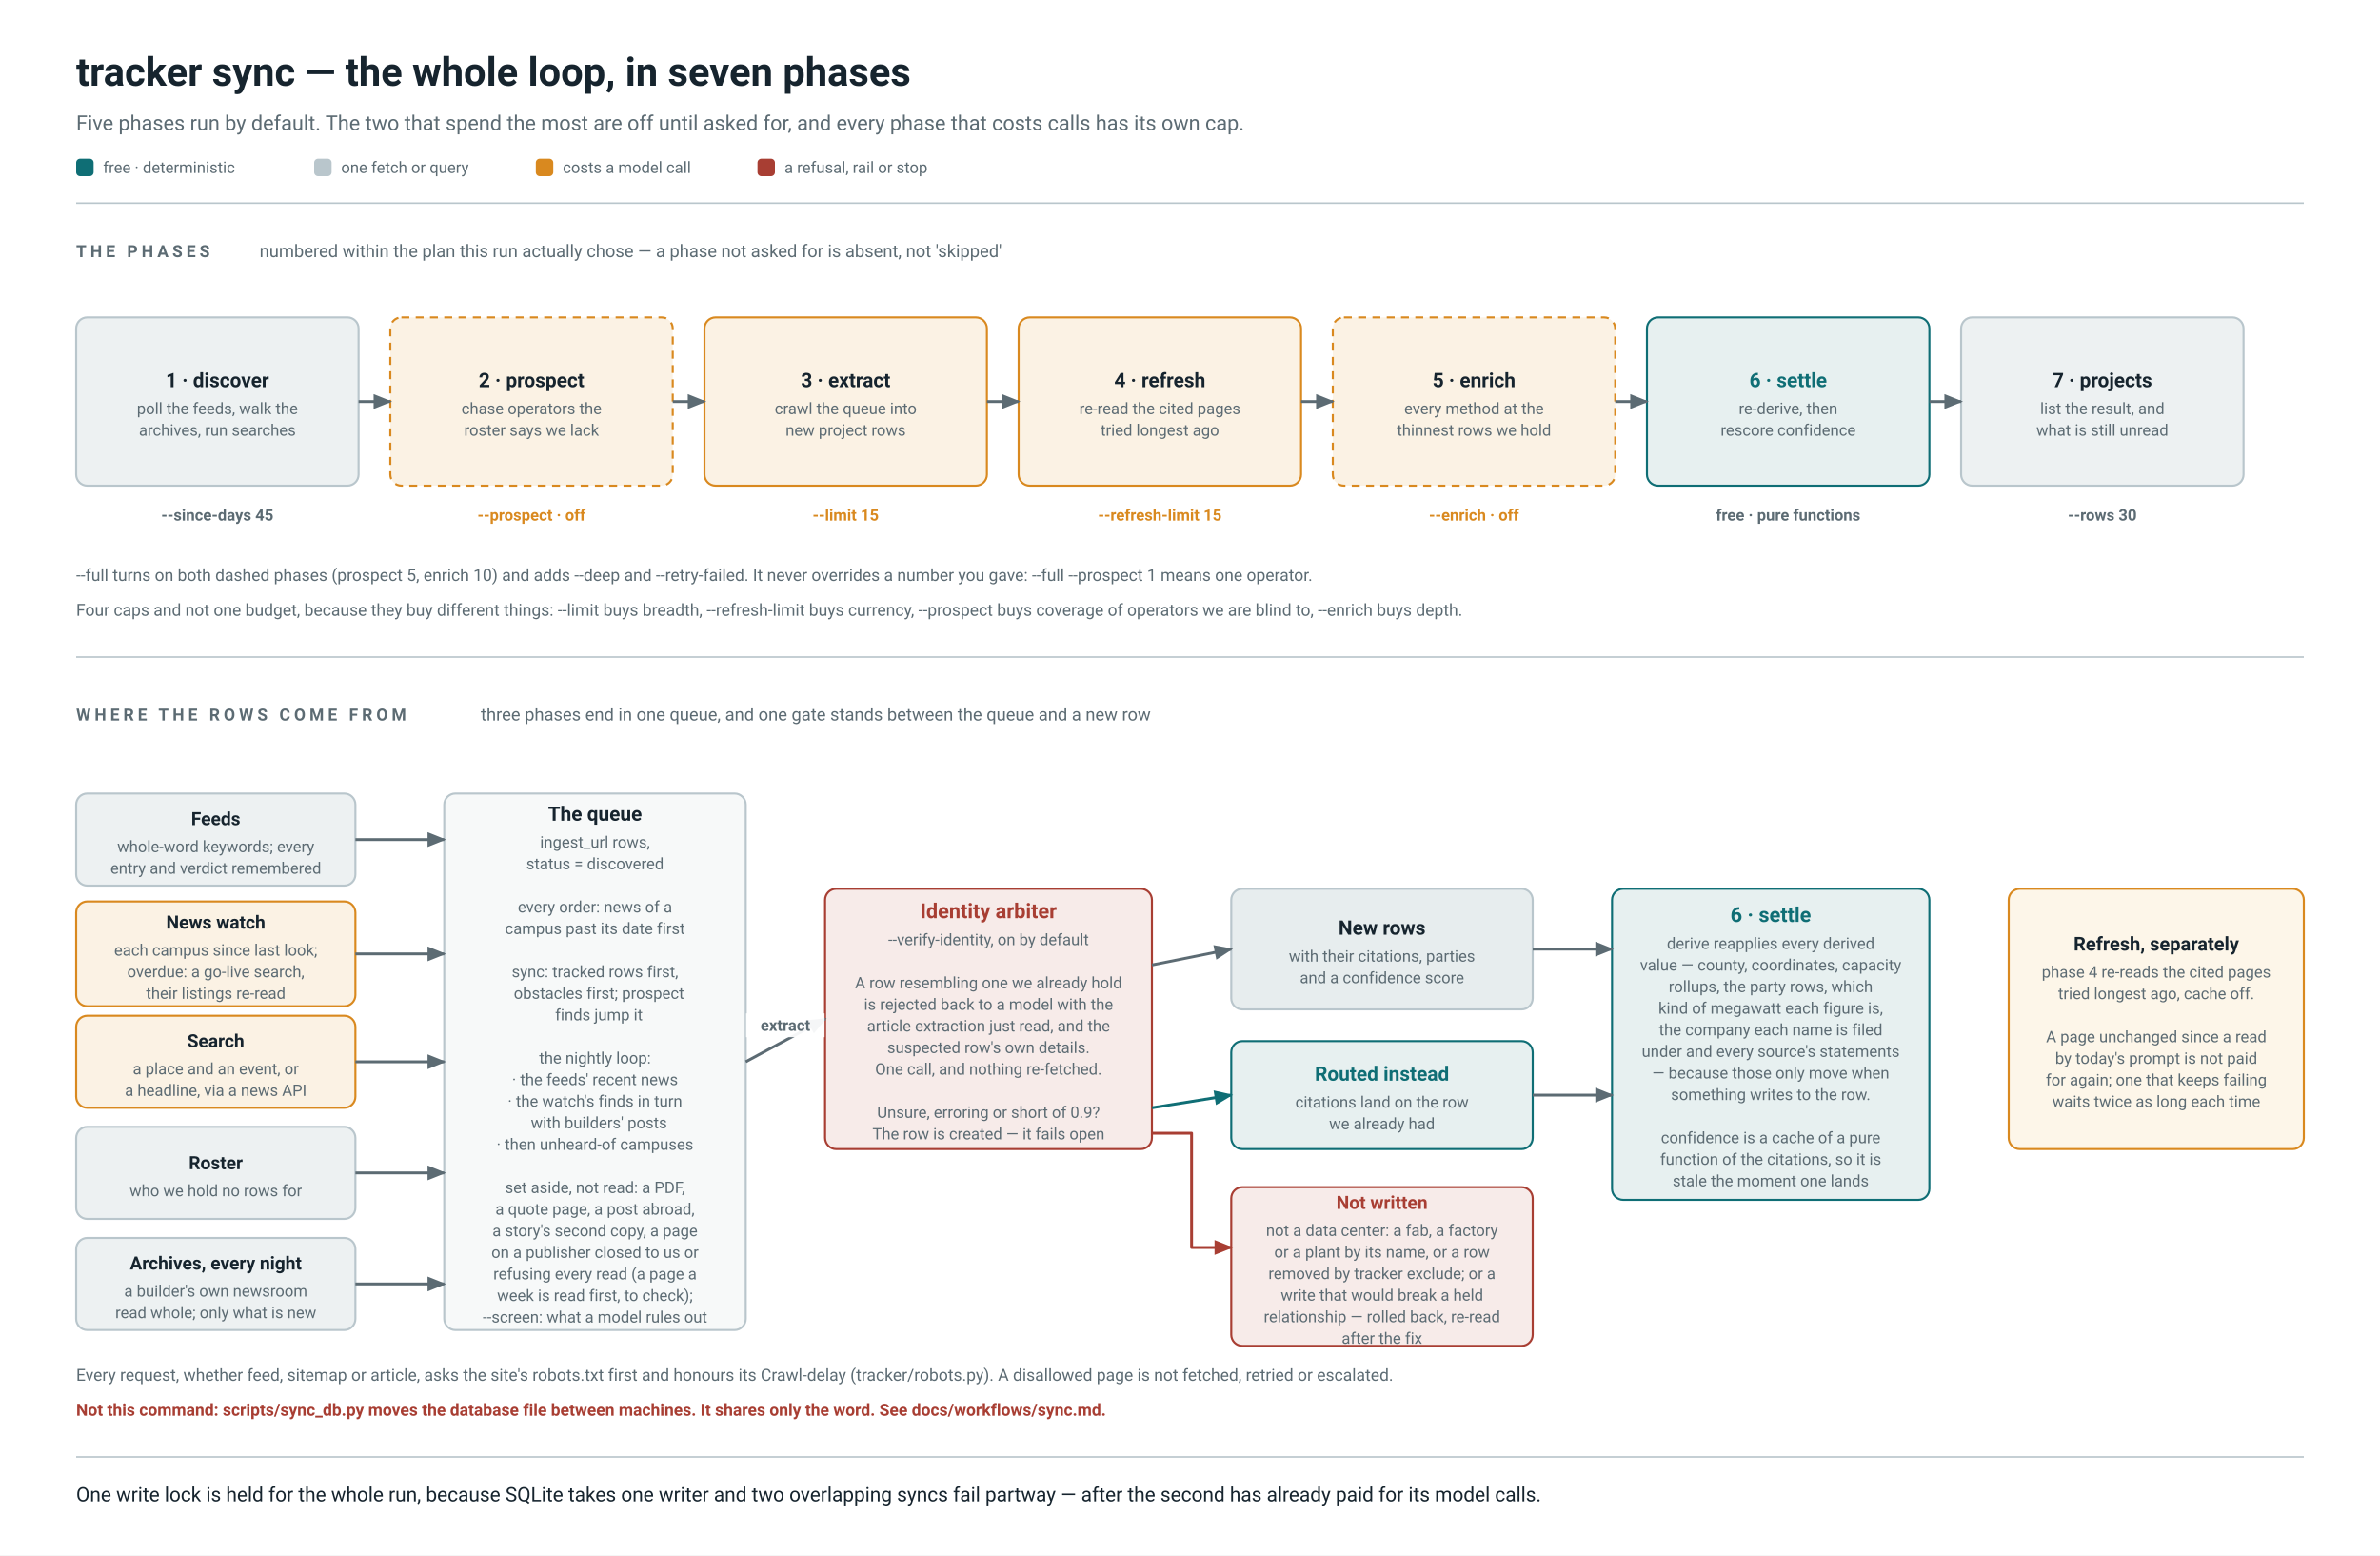
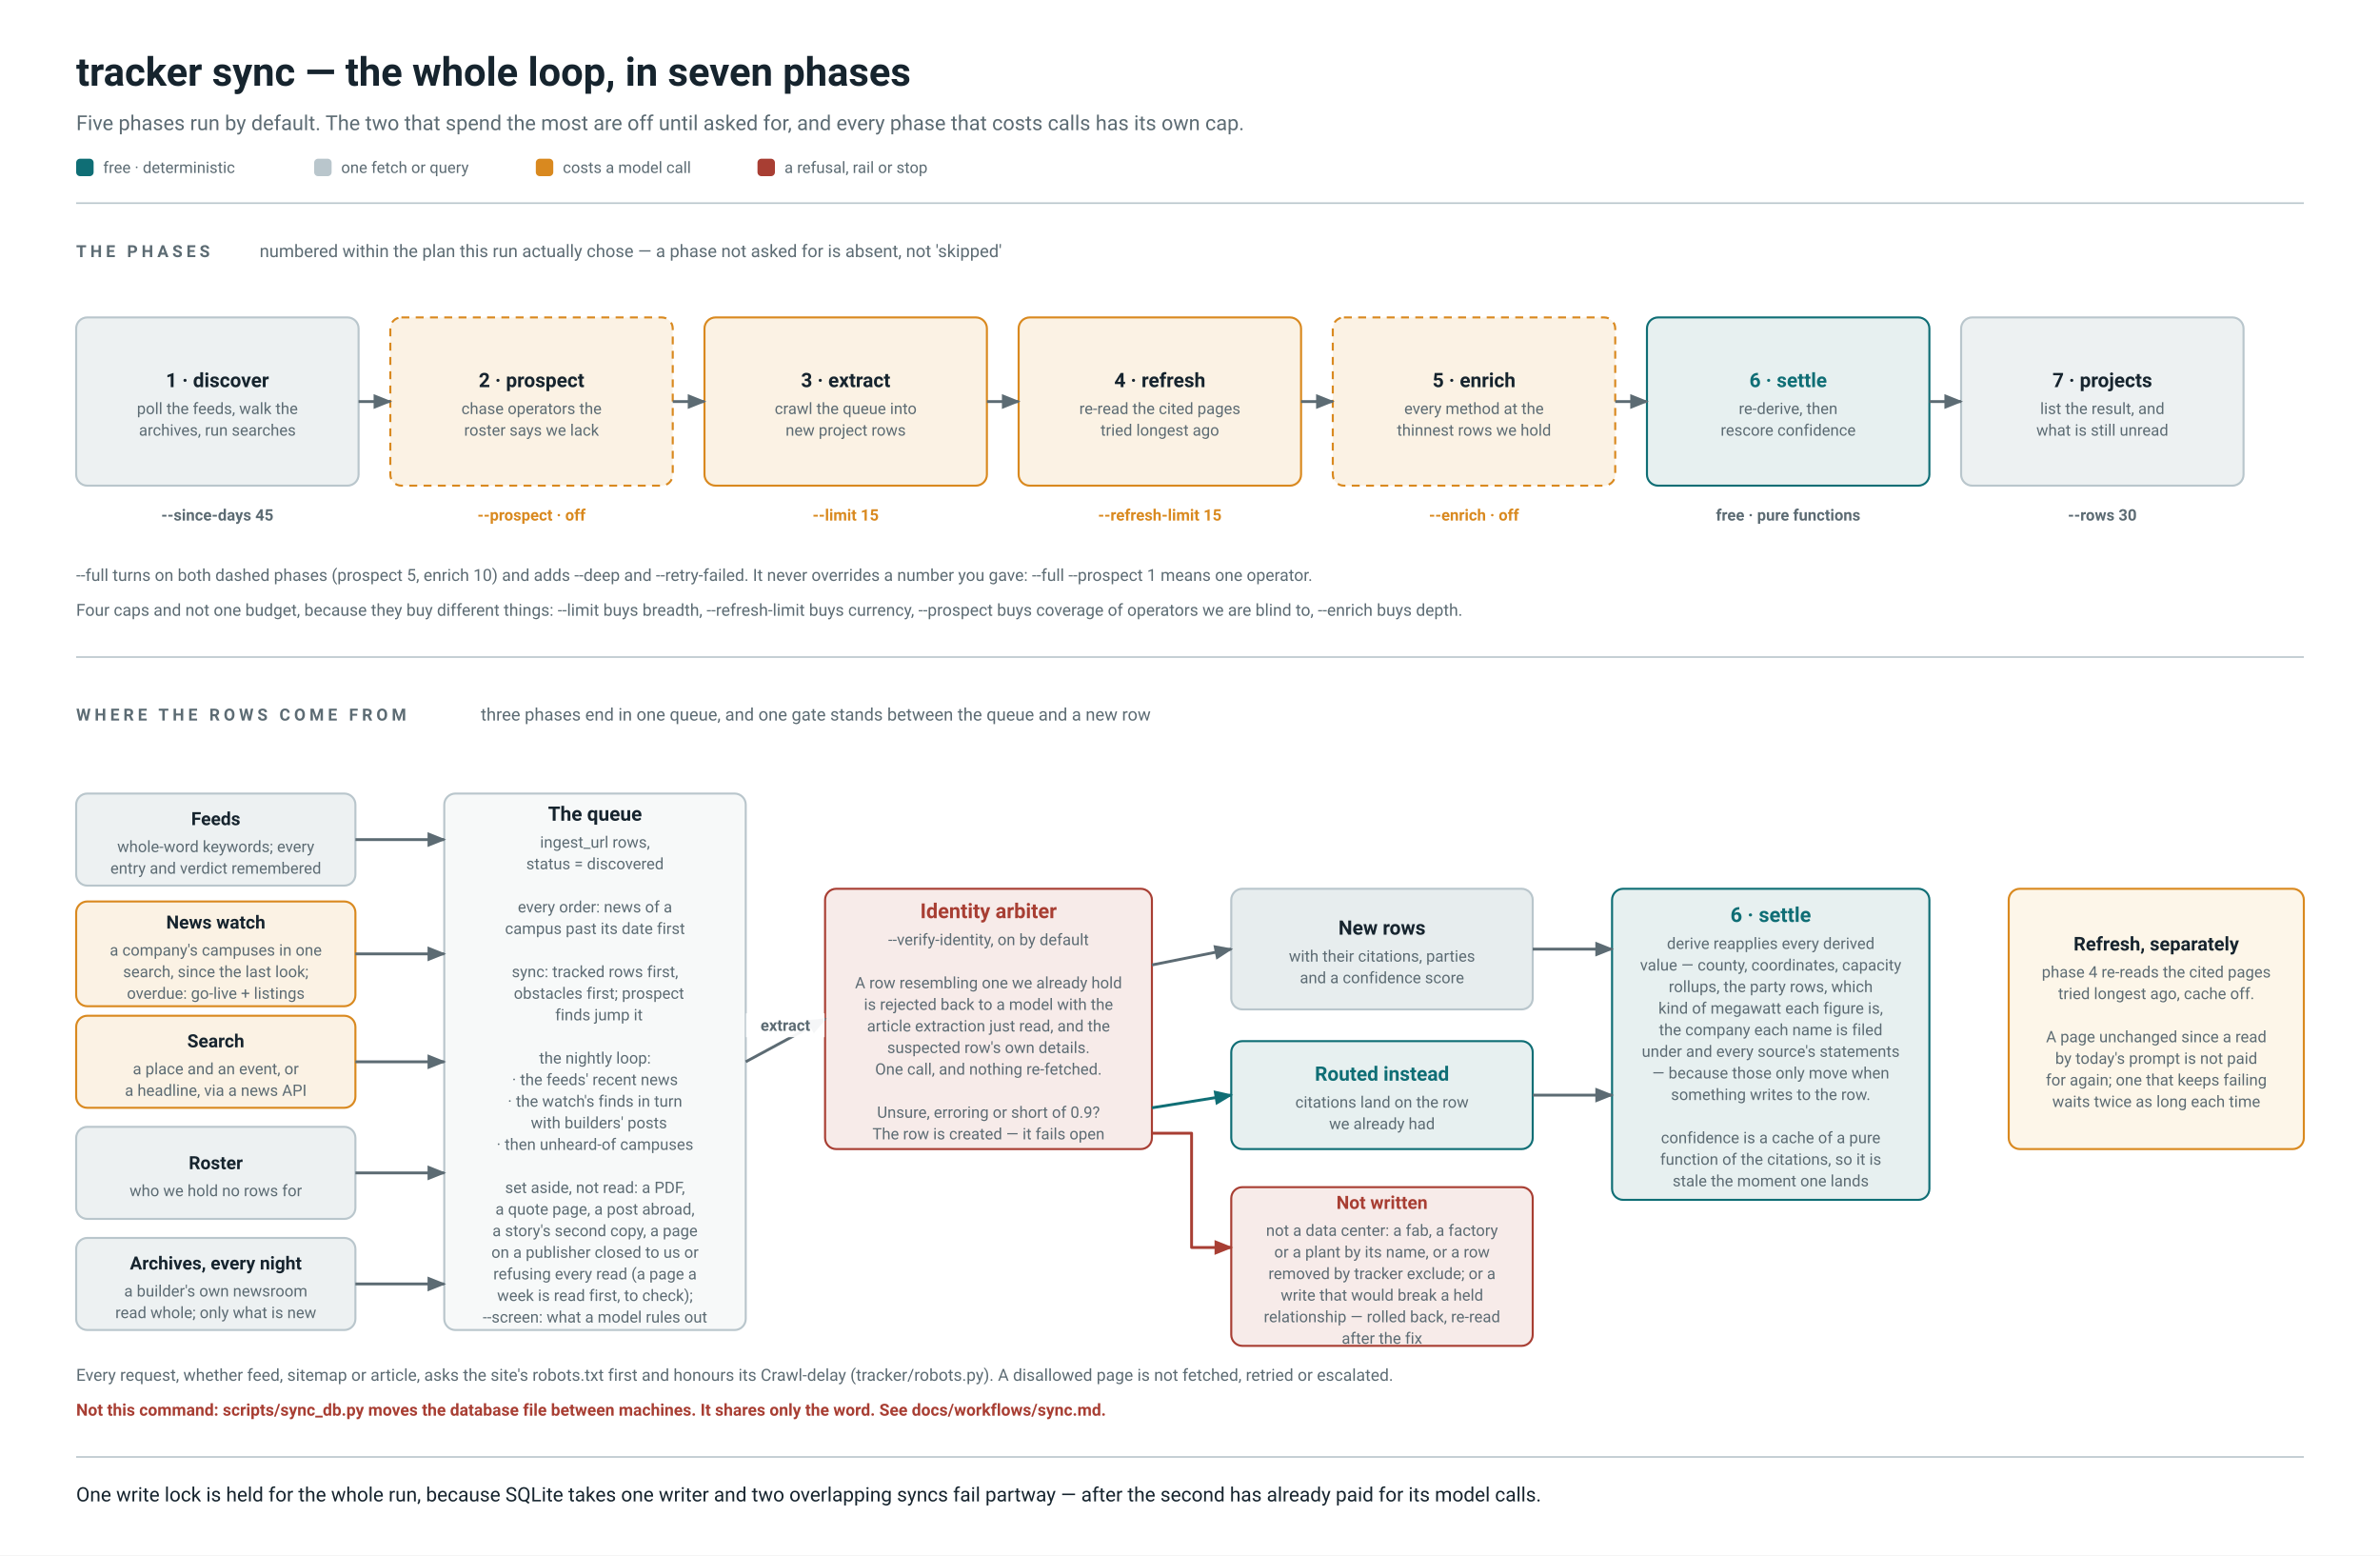
<svg xmlns="http://www.w3.org/2000/svg" width="1500" height="980" viewBox="0 0 1500 980" font-family="system-ui,-apple-system,'Segoe UI',Roboto,'Helvetica Neue','DejaVu Sans',Arial,sans-serif">
  <defs>
    <marker id="a0F6E75" viewBox="0 0 10 10" refX="9" refY="5" markerWidth="6.5" markerHeight="6.5" orient="auto-start-reverse">
      <path d="M 0 1 L 10 5 L 0 9 z" fill="#0F6E75" />
    </marker>
    <marker id="a5C6B73" viewBox="0 0 10 10" refX="9" refY="5" markerWidth="6.5" markerHeight="6.5" orient="auto-start-reverse">
      <path d="M 0 1 L 10 5 L 0 9 z" fill="#5C6B73" />
    </marker>
    <marker id="aA83E33" viewBox="0 0 10 10" refX="9" refY="5" markerWidth="6.5" markerHeight="6.5" orient="auto-start-reverse">
      <path d="M 0 1 L 10 5 L 0 9 z" fill="#A83E33" />
    </marker>
  </defs>
  <rect width="1500" height="980" fill="#FFFFFF" />
  <g font-family="system-ui,-apple-system,'Segoe UI',Roboto,'Helvetica Neue','DejaVu Sans',Arial,sans-serif" xml:space="preserve">
    <text x="48.0" y="54.0" font-size="25" fill="#16242E" text-anchor="start" font-weight="700">tracker sync — the whole loop, in seven phases</text>
    <text x="48.0" y="82.0" font-size="13" fill="#5C6B73" text-anchor="start">Five phases run by default. The two that spend the most are off until asked for, and every phase that costs calls has its own cap.</text>
    <rect x="48.0" y="100.0" width="11" height="11" rx="2.5" fill="#0F6E75" />
    <text x="65.0" y="109.0" font-size="10" fill="#5C6B73" text-anchor="start">free · deterministic</text>
    <rect x="198.0" y="100.0" width="11" height="11" rx="2.5" fill="#B9C6CC" />
    <text x="215.0" y="109.0" font-size="10" fill="#5C6B73" text-anchor="start">one fetch or query</text>
    <rect x="337.7" y="100.0" width="11" height="11" rx="2.5" fill="#D9891F" />
    <text x="354.7" y="109.0" font-size="10" fill="#5C6B73" text-anchor="start">costs a model call</text>
    <rect x="477.4" y="100.0" width="11" height="11" rx="2.5" fill="#A83E33" />
    <text x="494.4" y="109.0" font-size="10" fill="#5C6B73" text-anchor="start">a refusal, rail or stop</text>
    <line x1="48" y1="128" x2="1452" y2="128" stroke="#B9C6CC" stroke-width="1" />
    <text x="48.0" y="162.0" font-size="10.5" fill="#5C6B73" text-anchor="start" font-weight="700" letter-spacing="2.4">THE PHASES</text>
    <text x="163.6" y="162.0" font-size="11" fill="#5C6B73" text-anchor="start">numbered within the plan this run actually chose — a phase not asked for is absent, not 'skipped'</text>
    <rect x="48.0" y="200.0" width="178.0" height="106.0" rx="7" fill="#EDF1F2" stroke="#B9C6CC" stroke-width="1.3" />
    <text x="137.0" y="243.9" font-size="12.5" fill="#16242E" text-anchor="middle" font-weight="700">1 · discover</text>
    <text x="137.0" y="260.9" font-size="10" fill="#5C6B73" text-anchor="middle">poll the feeds, walk the</text>
    <text x="137.0" y="274.5" font-size="10" fill="#5C6B73" text-anchor="middle">archives, run searches</text>
    <text x="137.0" y="328.0" font-size="10" fill="#5C6B73" text-anchor="middle" font-weight="700">--since-days 45</text>
    <rect x="246.0" y="200.0" width="178.0" height="106.0" rx="7" fill="#FBF2E4" stroke="#D9891F" stroke-width="1.3" stroke-dasharray="5 4" />
    <text x="335.0" y="243.9" font-size="12.5" fill="#16242E" text-anchor="middle" font-weight="700">2 · prospect</text>
    <text x="335.0" y="260.9" font-size="10" fill="#5C6B73" text-anchor="middle">chase operators the</text>
    <text x="335.0" y="274.5" font-size="10" fill="#5C6B73" text-anchor="middle">roster says we lack</text>
    <text x="335.0" y="328.0" font-size="10" fill="#D9891F" text-anchor="middle" font-weight="700">--prospect · off</text>
    <rect x="444.0" y="200.0" width="178.0" height="106.0" rx="7" fill="#FBF2E4" stroke="#D9891F" stroke-width="1.3" />
    <text x="533.0" y="243.9" font-size="12.5" fill="#16242E" text-anchor="middle" font-weight="700">3 · extract</text>
    <text x="533.0" y="260.9" font-size="10" fill="#5C6B73" text-anchor="middle">crawl the queue into</text>
    <text x="533.0" y="274.5" font-size="10" fill="#5C6B73" text-anchor="middle">new project rows</text>
    <text x="533.0" y="328.0" font-size="10" fill="#D9891F" text-anchor="middle" font-weight="700">--limit 15</text>
    <rect x="642.0" y="200.0" width="178.0" height="106.0" rx="7" fill="#FBF2E4" stroke="#D9891F" stroke-width="1.3" />
    <text x="731.0" y="243.9" font-size="12.5" fill="#16242E" text-anchor="middle" font-weight="700">4 · refresh</text>
    <text x="731.0" y="260.9" font-size="10" fill="#5C6B73" text-anchor="middle">re-read the cited pages</text>
    <text x="731.0" y="274.5" font-size="10" fill="#5C6B73" text-anchor="middle">tried longest ago</text>
    <text x="731.0" y="328.0" font-size="10" fill="#D9891F" text-anchor="middle" font-weight="700">--refresh-limit 15</text>
    <rect x="840.0" y="200.0" width="178.0" height="106.0" rx="7" fill="#FBF2E4" stroke="#D9891F" stroke-width="1.3" stroke-dasharray="5 4" />
    <text x="929.0" y="243.9" font-size="12.5" fill="#16242E" text-anchor="middle" font-weight="700">5 · enrich</text>
    <text x="929.0" y="260.9" font-size="10" fill="#5C6B73" text-anchor="middle">every method at the</text>
    <text x="929.0" y="274.5" font-size="10" fill="#5C6B73" text-anchor="middle">thinnest rows we hold</text>
    <text x="929.0" y="328.0" font-size="10" fill="#D9891F" text-anchor="middle" font-weight="700">--enrich · off</text>
    <rect x="1038.0" y="200.0" width="178.0" height="106.0" rx="7" fill="#E7F0F0" stroke="#0F6E75" stroke-width="1.3" />
    <text x="1127.0" y="243.9" font-size="12.5" fill="#0F6E75" text-anchor="middle" font-weight="700">6 · settle</text>
    <text x="1127.0" y="260.9" font-size="10" fill="#5C6B73" text-anchor="middle">re-derive, then</text>
    <text x="1127.0" y="274.5" font-size="10" fill="#5C6B73" text-anchor="middle">rescore confidence</text>
    <text x="1127.0" y="328.0" font-size="10" fill="#5C6B73" text-anchor="middle" font-weight="700">free · pure functions</text>
    <rect x="1236.0" y="200.0" width="178.0" height="106.0" rx="7" fill="#EDF1F2" stroke="#B9C6CC" stroke-width="1.3" />
    <text x="1325.0" y="243.9" font-size="12.5" fill="#16242E" text-anchor="middle" font-weight="700">7 · projects</text>
    <text x="1325.0" y="260.9" font-size="10" fill="#5C6B73" text-anchor="middle">list the result, and</text>
    <text x="1325.0" y="274.5" font-size="10" fill="#5C6B73" text-anchor="middle">what is still unread</text>
    <text x="1325.0" y="328.0" font-size="10" fill="#5C6B73" text-anchor="middle" font-weight="700">--rows 30</text>
    <polyline points="226.0,253.0 246.0,253.0" fill="none" stroke="#5C6B73" stroke-width="1.8" stroke-linejoin="round" marker-end="url(#a5C6B73)" />
    <polyline points="424.0,253.0 444.0,253.0" fill="none" stroke="#5C6B73" stroke-width="1.8" stroke-linejoin="round" marker-end="url(#a5C6B73)" />
    <polyline points="622.0,253.0 642.0,253.0" fill="none" stroke="#5C6B73" stroke-width="1.8" stroke-linejoin="round" marker-end="url(#a5C6B73)" />
    <polyline points="820.0,253.0 840.0,253.0" fill="none" stroke="#5C6B73" stroke-width="1.8" stroke-linejoin="round" marker-end="url(#a5C6B73)" />
    <polyline points="1018.0,253.0 1038.0,253.0" fill="none" stroke="#5C6B73" stroke-width="1.8" stroke-linejoin="round" marker-end="url(#a5C6B73)" />
    <polyline points="1216.0,253.0 1236.0,253.0" fill="none" stroke="#5C6B73" stroke-width="1.8" stroke-linejoin="round" marker-end="url(#a5C6B73)" />
    <text x="48.0" y="366.0" font-size="10.5" fill="#5C6B73" text-anchor="start">--full turns on both dashed phases (prospect 5, enrich 10) and adds --deep and --retry-failed. It never overrides a number you gave: --full --prospect 1 means one operator.</text>
    <text x="48.0" y="388.0" font-size="10.5" fill="#5C6B73" text-anchor="start">Four caps and not one budget, because they buy different things: --limit buys breadth, --refresh-limit buys currency, --prospect buys coverage of operators we are blind to, --enrich buys depth.</text>
    <line x1="48" y1="414" x2="1452" y2="414" stroke="#B9C6CC" stroke-width="1" />
    <text x="48.0" y="454.0" font-size="10.5" fill="#5C6B73" text-anchor="start" font-weight="700" letter-spacing="2.4">WHERE THE ROWS COME FROM</text>
    <text x="303.0" y="454.0" font-size="11" fill="#5C6B73" text-anchor="start">three phases end in one queue, and one gate stands between the queue and a new row</text>
    <rect x="48.0" y="500.0" width="176.0" height="58.0" rx="7" fill="#EDF1F2" stroke="#B9C6CC" stroke-width="1.3" />
    <text x="136.0" y="519.9" font-size="11.5" fill="#16242E" text-anchor="middle" font-weight="700">Feeds</text>
    <text x="136.0" y="536.9" font-size="10" fill="#5C6B73" text-anchor="middle">whole-word keywords; every</text>
    <text x="136.0" y="550.5" font-size="10" fill="#5C6B73" text-anchor="middle">entry and verdict remembered</text>
    <rect x="48.0" y="568.0" width="176.0" height="66.0" rx="7" fill="#FBF2E4" stroke="#D9891F" stroke-width="1.3" />
    <text x="136.0" y="585.1" font-size="11.5" fill="#16242E" text-anchor="middle" font-weight="700">News watch</text>
-     <text x="136.0" y="602.1" font-size="10" fill="#5C6B73" text-anchor="middle">each campus since last look;</text>
-     <text x="136.0" y="615.7" font-size="10" fill="#5C6B73" text-anchor="middle">overdue: a go-live search,</text>
-     <text x="136.0" y="629.3" font-size="10" fill="#5C6B73" text-anchor="middle">their listings re-read</text>
+     <text x="136.0" y="602.1" font-size="10" fill="#5C6B73" text-anchor="middle">a company's campuses in one</text>
+     <text x="136.0" y="615.7" font-size="10" fill="#5C6B73" text-anchor="middle">search, since the last look;</text>
+     <text x="136.0" y="629.3" font-size="10" fill="#5C6B73" text-anchor="middle">overdue: go-live + listings</text>
    <rect x="48.0" y="640.0" width="176.0" height="58.0" rx="7" fill="#FBF2E4" stroke="#D9891F" stroke-width="1.3" />
    <text x="136.0" y="659.9" font-size="11.5" fill="#16242E" text-anchor="middle" font-weight="700">Search</text>
    <text x="136.0" y="676.9" font-size="10" fill="#5C6B73" text-anchor="middle">a place and an event, or</text>
    <text x="136.0" y="690.5" font-size="10" fill="#5C6B73" text-anchor="middle">a headline, via a news API</text>
    <rect x="48.0" y="710.0" width="176.0" height="58.0" rx="7" fill="#EDF1F2" stroke="#B9C6CC" stroke-width="1.3" />
    <text x="136.0" y="736.7" font-size="11.5" fill="#16242E" text-anchor="middle" font-weight="700">Roster</text>
    <text x="136.0" y="753.7" font-size="10" fill="#5C6B73" text-anchor="middle">who we hold no rows for</text>
    <rect x="48.0" y="780.0" width="176.0" height="58.0" rx="7" fill="#EDF1F2" stroke="#B9C6CC" stroke-width="1.3" />
    <text x="136.0" y="799.9" font-size="11.5" fill="#16242E" text-anchor="middle" font-weight="700">Archives, every night</text>
    <text x="136.0" y="816.9" font-size="10" fill="#5C6B73" text-anchor="middle">a builder's own newsroom</text>
    <text x="136.0" y="830.5" font-size="10" fill="#5C6B73" text-anchor="middle">read whole; only what is new</text>
    <rect x="280.0" y="500.0" width="190.0" height="338.0" rx="7" fill="#F7F9F9" stroke="#B9C6CC" stroke-width="1.3" />
    <text x="375.0" y="517.1" font-size="12.5" fill="#16242E" text-anchor="middle" font-weight="700">The queue</text>
    <text x="375.0" y="534.1" font-size="10" fill="#5C6B73" text-anchor="middle">ingest_url rows,</text>
    <text x="375.0" y="547.7" font-size="10" fill="#5C6B73" text-anchor="middle">status = discovered</text>
    <text x="375.0" y="561.3" font-size="10" fill="#5C6B73" text-anchor="middle" />
    <text x="375.0" y="574.9" font-size="10" fill="#5C6B73" text-anchor="middle">every order: news of a</text>
    <text x="375.0" y="588.5" font-size="10" fill="#5C6B73" text-anchor="middle">campus past its date first</text>
    <text x="375.0" y="602.1" font-size="10" fill="#5C6B73" text-anchor="middle" />
    <text x="375.0" y="615.7" font-size="10" fill="#5C6B73" text-anchor="middle">sync: tracked rows first,</text>
    <text x="375.0" y="629.3" font-size="10" fill="#5C6B73" text-anchor="middle">  obstacles first; prospect</text>
    <text x="375.0" y="642.9" font-size="10" fill="#5C6B73" text-anchor="middle">  finds jump it</text>
    <text x="375.0" y="656.5" font-size="10" fill="#5C6B73" text-anchor="middle" />
    <text x="375.0" y="670.1" font-size="10" fill="#5C6B73" text-anchor="middle">the nightly loop:</text>
    <text x="375.0" y="683.7" font-size="10" fill="#5C6B73" text-anchor="middle">· the feeds' recent news</text>
    <text x="375.0" y="697.3" font-size="10" fill="#5C6B73" text-anchor="middle">· the watch's finds in turn</text>
    <text x="375.0" y="710.9" font-size="10" fill="#5C6B73" text-anchor="middle">  with builders' posts</text>
    <text x="375.0" y="724.5" font-size="10" fill="#5C6B73" text-anchor="middle">· then unheard-of campuses</text>
    <text x="375.0" y="738.1" font-size="10" fill="#5C6B73" text-anchor="middle" />
    <text x="375.0" y="751.7" font-size="10" fill="#5C6B73" text-anchor="middle">set aside, not read: a PDF,</text>
    <text x="375.0" y="765.3" font-size="10" fill="#5C6B73" text-anchor="middle">a quote page, a post abroad,</text>
    <text x="375.0" y="778.9" font-size="10" fill="#5C6B73" text-anchor="middle">a story's second copy, a page</text>
    <text x="375.0" y="792.5" font-size="10" fill="#5C6B73" text-anchor="middle">on a publisher closed to us or</text>
    <text x="375.0" y="806.1" font-size="10" fill="#5C6B73" text-anchor="middle">refusing every read (a page a</text>
    <text x="375.0" y="819.7" font-size="10" fill="#5C6B73" text-anchor="middle">week is read first, to check);</text>
    <text x="375.0" y="833.3" font-size="10" fill="#5C6B73" text-anchor="middle">--screen: what a model rules out</text>
    <polyline points="224.0,529.0 280.0,529.0" fill="none" stroke="#5C6B73" stroke-width="1.8" stroke-linejoin="round" marker-end="url(#a5C6B73)" />
    <polyline points="224.0,601.0 280.0,601.0" fill="none" stroke="#5C6B73" stroke-width="1.8" stroke-linejoin="round" marker-end="url(#a5C6B73)" />
    <polyline points="224.0,669.0 280.0,669.0" fill="none" stroke="#5C6B73" stroke-width="1.8" stroke-linejoin="round" marker-end="url(#a5C6B73)" />
    <polyline points="224.0,739.0 280.0,739.0" fill="none" stroke="#5C6B73" stroke-width="1.8" stroke-linejoin="round" marker-end="url(#a5C6B73)" />
    <polyline points="224.0,809.0 280.0,809.0" fill="none" stroke="#5C6B73" stroke-width="1.8" stroke-linejoin="round" marker-end="url(#a5C6B73)" />
    <rect x="520.0" y="560.0" width="206.0" height="164.0" rx="7" fill="#F7EBE9" stroke="#A83E33" stroke-width="1.3" />
    <text x="623.0" y="578.5" font-size="13" fill="#A83E33" text-anchor="middle" font-weight="700">Identity arbiter</text>
    <text x="623.0" y="595.5" font-size="10" fill="#5C6B73" text-anchor="middle">--verify-identity, on by default</text>
    <text x="623.0" y="609.1" font-size="10" fill="#5C6B73" text-anchor="middle" />
    <text x="623.0" y="622.7" font-size="10" fill="#5C6B73" text-anchor="middle">A row resembling one we already hold</text>
    <text x="623.0" y="636.3" font-size="10" fill="#5C6B73" text-anchor="middle">is rejected back to a model with the</text>
    <text x="623.0" y="649.9" font-size="10" fill="#5C6B73" text-anchor="middle">article extraction just read, and the</text>
    <text x="623.0" y="663.5" font-size="10" fill="#5C6B73" text-anchor="middle">suspected row's own details.</text>
    <text x="623.0" y="677.1" font-size="10" fill="#5C6B73" text-anchor="middle">One call, and nothing re-fetched.</text>
    <text x="623.0" y="690.7" font-size="10" fill="#5C6B73" text-anchor="middle" />
    <text x="623.0" y="704.3" font-size="10" fill="#5C6B73" text-anchor="middle">Unsure, erroring or short of 0.9?</text>
    <text x="623.0" y="717.9" font-size="10" fill="#5C6B73" text-anchor="middle">The row is created — it fails open</text>
    <polyline points="470.0,669.0 520.0,642.0" fill="none" stroke="#5C6B73" stroke-width="1.8" stroke-linejoin="round" marker-end="url(#a5C6B73)" />
    <rect x="470.2" y="638.5" width="49.5" height="15" fill="#FFFFFF" opacity="0.94" />
    <text x="495.0" y="649.5" font-size="10" fill="#5C6B73" text-anchor="middle" font-weight="700">extract</text>
    <rect x="776.0" y="560.0" width="190.0" height="76.0" rx="7" fill="#E7EDEE" stroke="#B9C6CC" stroke-width="1.3" />
    <text x="871.0" y="588.9" font-size="12.5" fill="#16242E" text-anchor="middle" font-weight="700">New rows</text>
    <text x="871.0" y="605.9" font-size="10" fill="#5C6B73" text-anchor="middle">with their citations, parties</text>
    <text x="871.0" y="619.5" font-size="10" fill="#5C6B73" text-anchor="middle">and a confidence score</text>
    <rect x="776.0" y="656.0" width="190.0" height="68.0" rx="7" fill="#E7F0F0" stroke="#0F6E75" stroke-width="1.3" />
    <text x="871.0" y="680.9" font-size="12.5" fill="#0F6E75" text-anchor="middle" font-weight="700">Routed instead</text>
    <text x="871.0" y="697.9" font-size="10" fill="#5C6B73" text-anchor="middle">citations land on the row</text>
    <text x="871.0" y="711.5" font-size="10" fill="#5C6B73" text-anchor="middle">we already had</text>
    <polyline points="726.0,608.0 776.0,598.0" fill="none" stroke="#5C6B73" stroke-width="1.8" stroke-linejoin="round" marker-end="url(#a5C6B73)" />
    <polyline points="726.0,698.0 776.0,690.0" fill="none" stroke="#0F6E75" stroke-width="1.8" stroke-linejoin="round" marker-end="url(#a0F6E75)" />
    <rect x="776.0" y="748.0" width="190.0" height="100.0" rx="7" fill="#F7EBE9" stroke="#A83E33" stroke-width="1.3" />
    <text x="871.0" y="761.7" font-size="11.5" fill="#A83E33" text-anchor="middle" font-weight="700">Not written</text>
    <text x="871.0" y="778.7" font-size="10" fill="#5C6B73" text-anchor="middle">not a data center: a fab, a factory</text>
    <text x="871.0" y="792.3" font-size="10" fill="#5C6B73" text-anchor="middle">or a plant by its name, or a row</text>
    <text x="871.0" y="805.9" font-size="10" fill="#5C6B73" text-anchor="middle">removed by tracker exclude; or a</text>
    <text x="871.0" y="819.5" font-size="10" fill="#5C6B73" text-anchor="middle">write that would break a held</text>
    <text x="871.0" y="833.1" font-size="10" fill="#5C6B73" text-anchor="middle">relationship — rolled back, re-read</text>
    <text x="871.0" y="846.7" font-size="10" fill="#5C6B73" text-anchor="middle">after the fix</text>
    <polyline points="726.0,714.0 751.0,714.0 751.0,786.0 776.0,786.0" fill="none" stroke="#A83E33" stroke-width="1.8" stroke-linejoin="round" marker-end="url(#aA83E33)" />
    <rect x="1016.0" y="560.0" width="200.0" height="196.0" rx="7" fill="#E7F0F0" stroke="#0F6E75" stroke-width="1.3" />
    <text x="1116.0" y="580.9" font-size="13" fill="#0F6E75" text-anchor="middle" font-weight="700">6 · settle</text>
    <text x="1116.0" y="597.9" font-size="10" fill="#5C6B73" text-anchor="middle">derive reapplies every derived</text>
    <text x="1116.0" y="611.5" font-size="10" fill="#5C6B73" text-anchor="middle">value — county, coordinates, capacity</text>
    <text x="1116.0" y="625.1" font-size="10" fill="#5C6B73" text-anchor="middle">rollups, the party rows, which</text>
    <text x="1116.0" y="638.7" font-size="10" fill="#5C6B73" text-anchor="middle">kind of megawatt each figure is,</text>
    <text x="1116.0" y="652.3" font-size="10" fill="#5C6B73" text-anchor="middle">the company each name is filed</text>
    <text x="1116.0" y="665.9" font-size="10" fill="#5C6B73" text-anchor="middle">under and every source's statements</text>
    <text x="1116.0" y="679.5" font-size="10" fill="#5C6B73" text-anchor="middle">— because those only move when</text>
    <text x="1116.0" y="693.1" font-size="10" fill="#5C6B73" text-anchor="middle">something writes to the row.</text>
    <text x="1116.0" y="706.7" font-size="10" fill="#5C6B73" text-anchor="middle" />
    <text x="1116.0" y="720.3" font-size="10" fill="#5C6B73" text-anchor="middle">confidence is a cache of a pure</text>
    <text x="1116.0" y="733.9" font-size="10" fill="#5C6B73" text-anchor="middle">function of the citations, so it is</text>
    <text x="1116.0" y="747.5" font-size="10" fill="#5C6B73" text-anchor="middle">stale the moment one lands</text>
    <polyline points="966.0,598.0 1016.0,598.0" fill="none" stroke="#5C6B73" stroke-width="1.8" stroke-linejoin="round" marker-end="url(#a5C6B73)" />
    <polyline points="966.0,690.0 1016.0,690.0" fill="none" stroke="#5C6B73" stroke-width="1.8" stroke-linejoin="round" marker-end="url(#a5C6B73)" />
    <rect x="1266.0" y="560.0" width="186.0" height="164.0" rx="7" fill="#FDF6E9" stroke="#D9891F" stroke-width="1.3" />
    <text x="1359.0" y="598.9" font-size="12" fill="#16242E" text-anchor="middle" font-weight="700">Refresh, separately</text>
    <text x="1359.0" y="615.9" font-size="10" fill="#5C6B73" text-anchor="middle">phase 4 re-reads the cited pages</text>
    <text x="1359.0" y="629.5" font-size="10" fill="#5C6B73" text-anchor="middle">tried longest ago, cache off.</text>
    <text x="1359.0" y="643.1" font-size="10" fill="#5C6B73" text-anchor="middle" />
    <text x="1359.0" y="656.7" font-size="10" fill="#5C6B73" text-anchor="middle">A page unchanged since a read</text>
    <text x="1359.0" y="670.3" font-size="10" fill="#5C6B73" text-anchor="middle">by today's prompt is not paid</text>
    <text x="1359.0" y="683.9" font-size="10" fill="#5C6B73" text-anchor="middle">for again; one that keeps failing</text>
    <text x="1359.0" y="697.5" font-size="10" fill="#5C6B73" text-anchor="middle">waits twice as long each time</text>
    <text x="48.0" y="870.0" font-size="10.5" fill="#5C6B73" text-anchor="start">Every request, whether feed, sitemap or article, asks the site's robots.txt first and honours its Crawl-delay (tracker/robots.py). A disallowed page is not fetched, retried or escalated.</text>
    <text x="48.0" y="892.0" font-size="10.5" fill="#A83E33" text-anchor="start" font-weight="700">Not this command: scripts/sync_db.py moves the database file between machines. It shares only the word. See docs/workflows/sync.md.</text>
    <line x1="48" y1="918" x2="1452" y2="918" stroke="#B9C6CC" stroke-width="1" />
    <text x="48.0" y="946.0" font-size="12.5" fill="#16242E" text-anchor="start">One write lock is held for the whole run, because SQLite takes one writer and two overlapping syncs fail partway — after the second has already paid for its model calls.</text>
  </g>
</svg>
